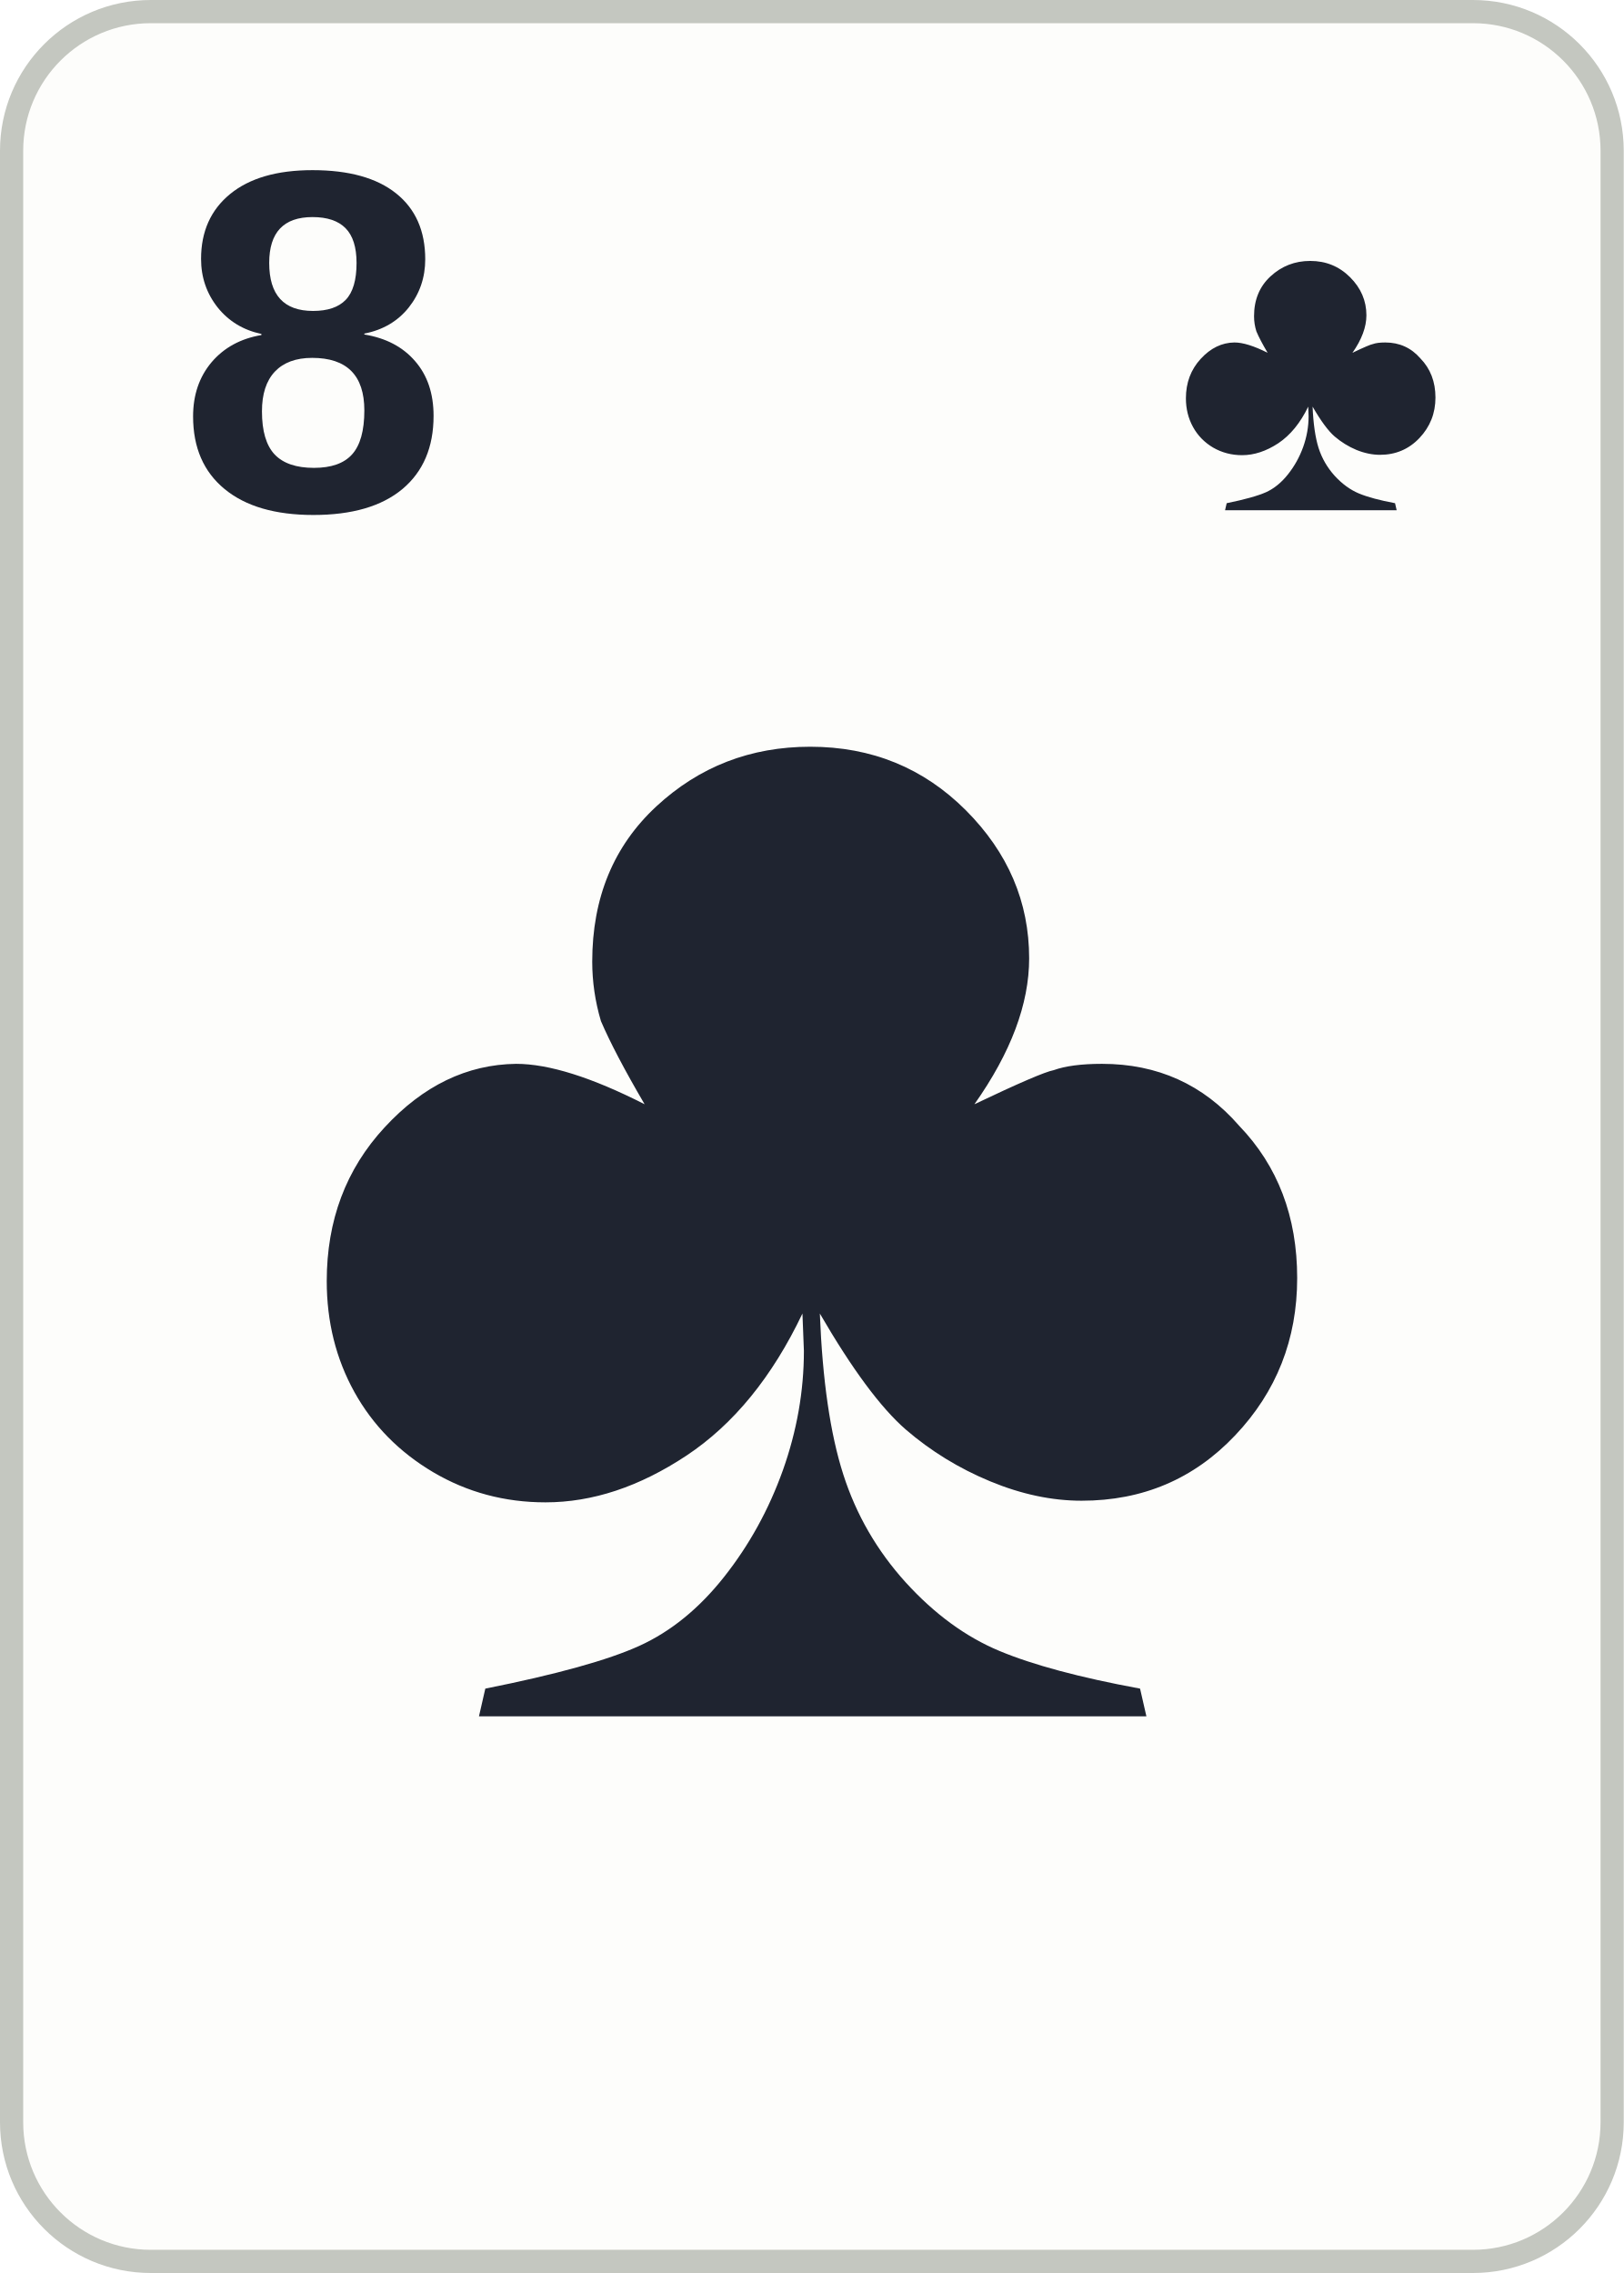
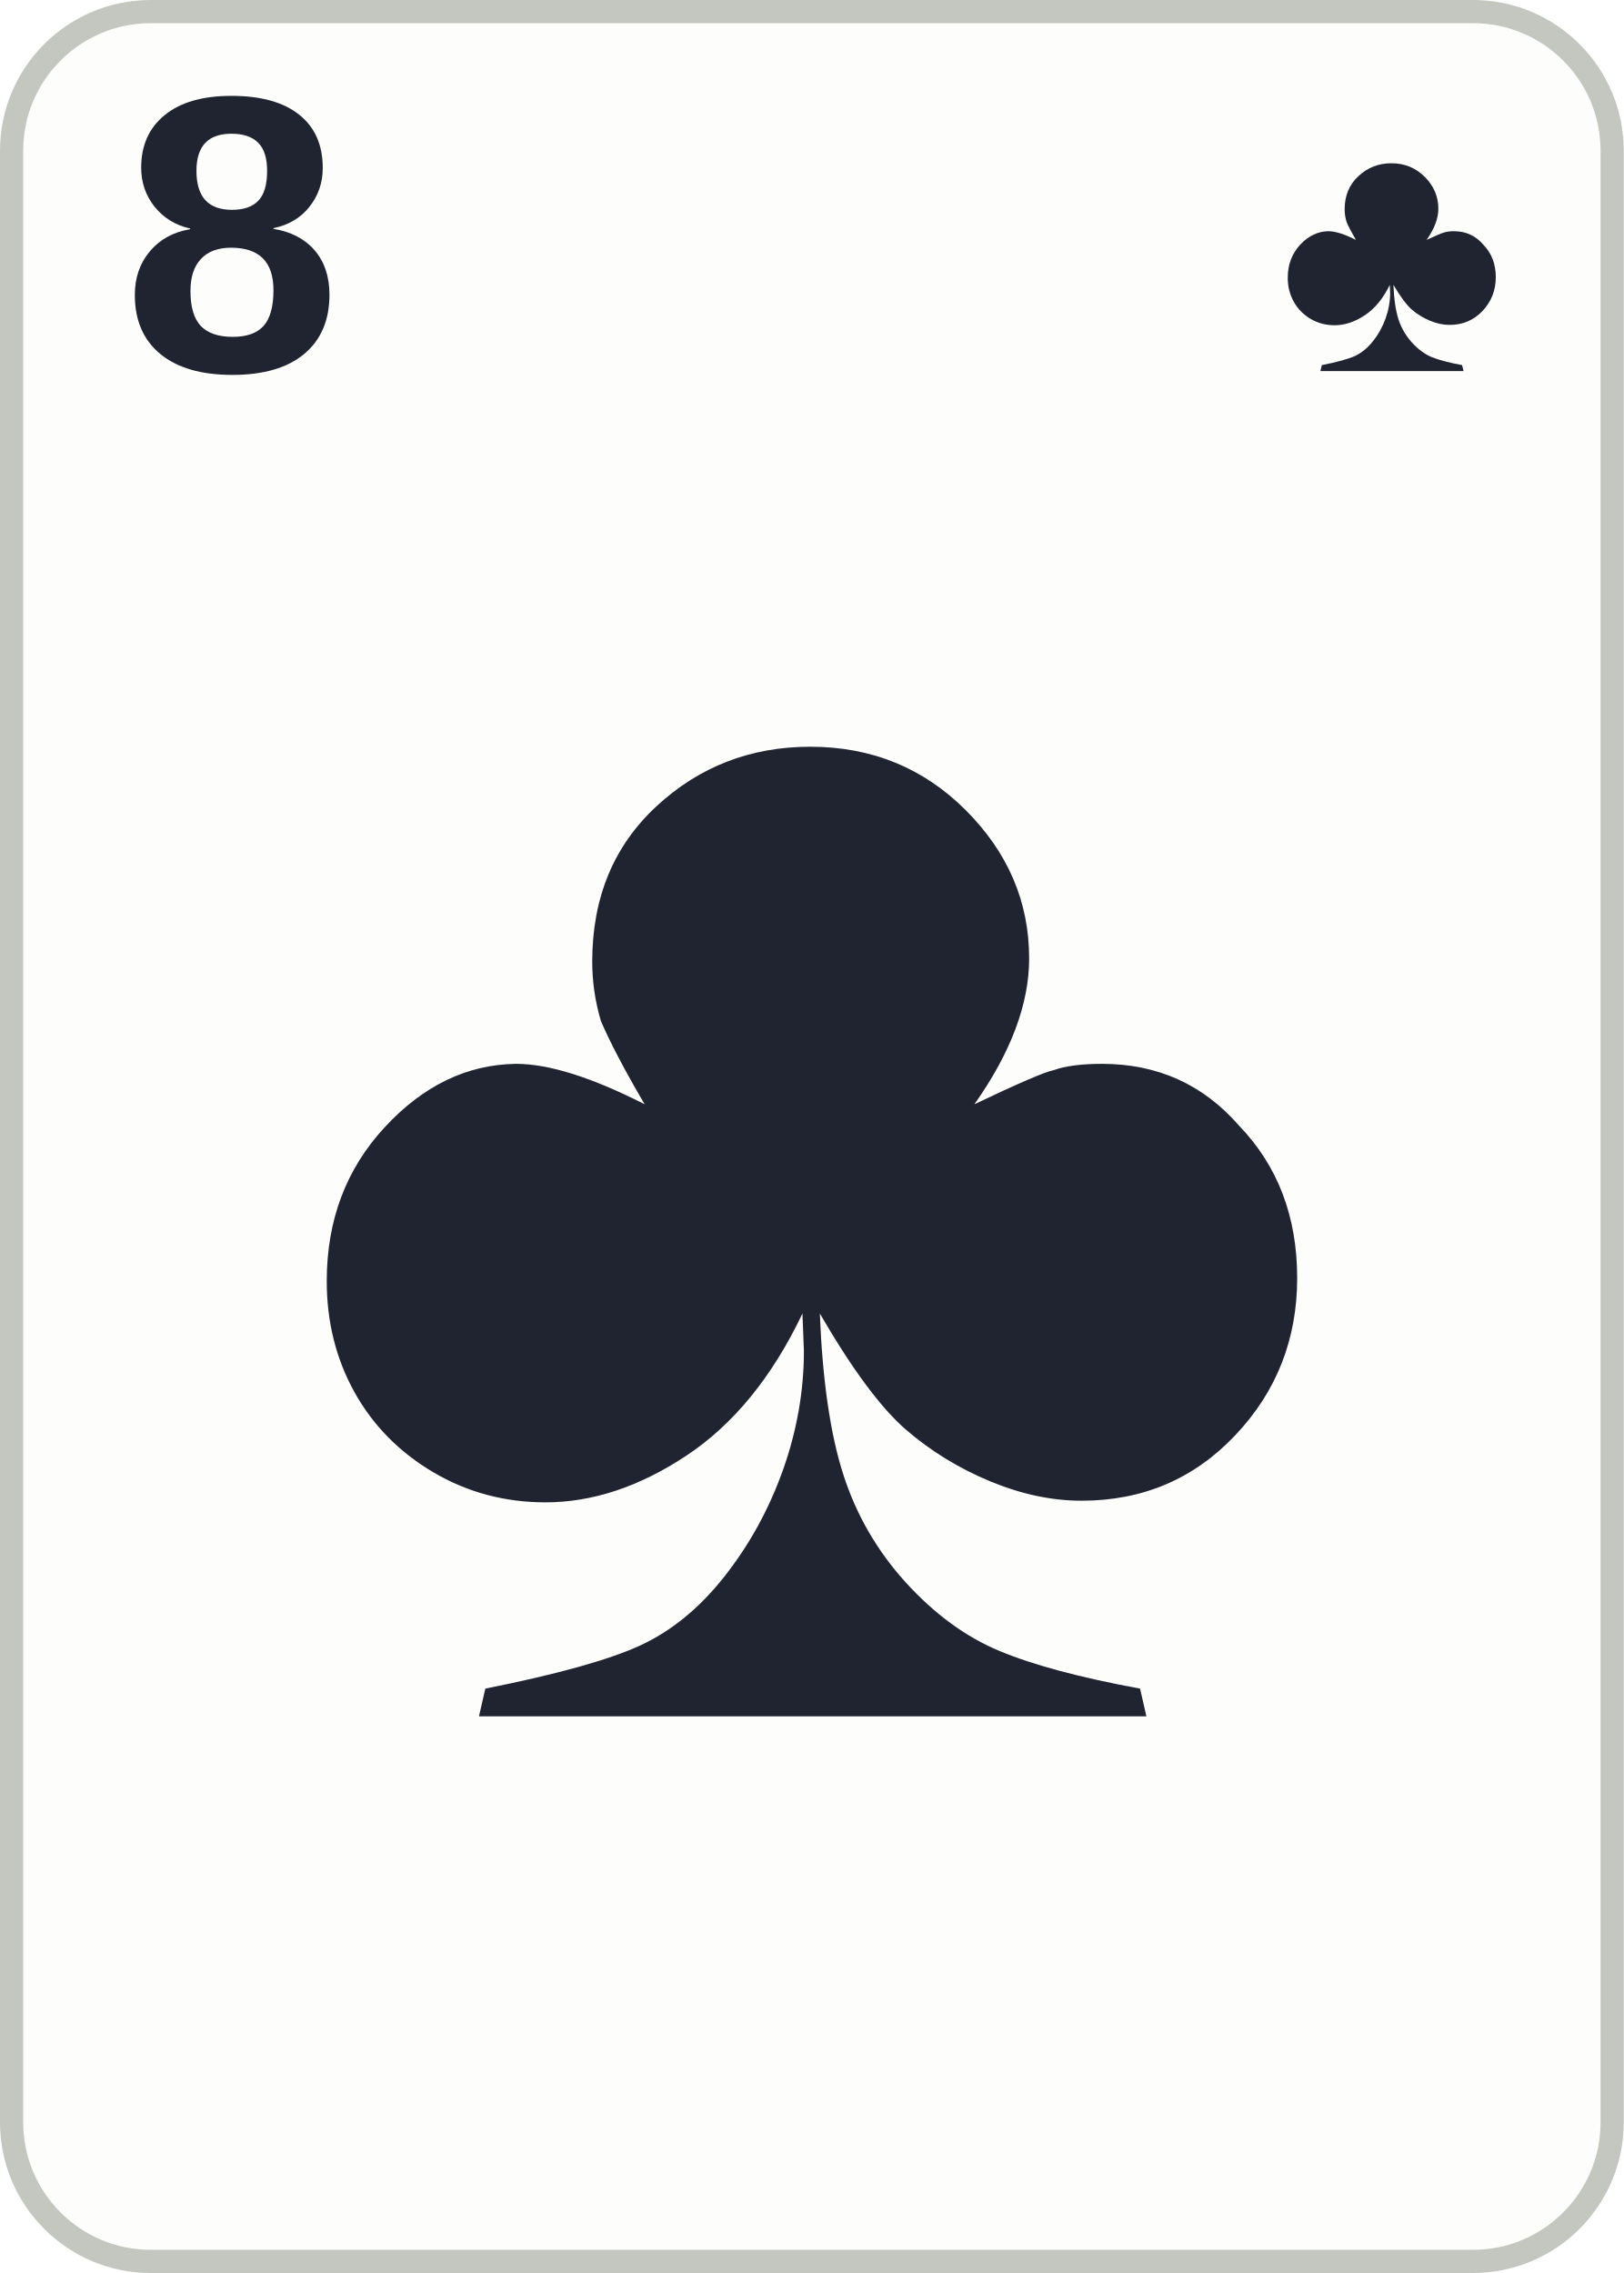
<svg xmlns="http://www.w3.org/2000/svg" viewBox="0 0 140 196">
  <rect x="1" y="1" width="138" height="194" rx="12" fill="#fdfdfb" stroke="#c4c7c0" stroke-width="2" />
  <g font-family="Arial,Helvetica,sans-serif" font-weight="700">
-     <text x="27" y="44" font-size="42" text-anchor="middle" fill="#1f2430">8</text>
-     <text x="113" y="44" font-size="36" text-anchor="middle" fill="#1f2430">♣</text>
+     <text x="20" y="32" font-size="34" text-anchor="middle" fill="#1f2430">8</text>
+     <text x="120" y="32" font-size="30" text-anchor="middle" fill="#1f2430">♣</text>
    <text x="70" y="148" font-size="140" text-anchor="middle" fill="#1f2430">♣</text>
  </g>
</svg>
